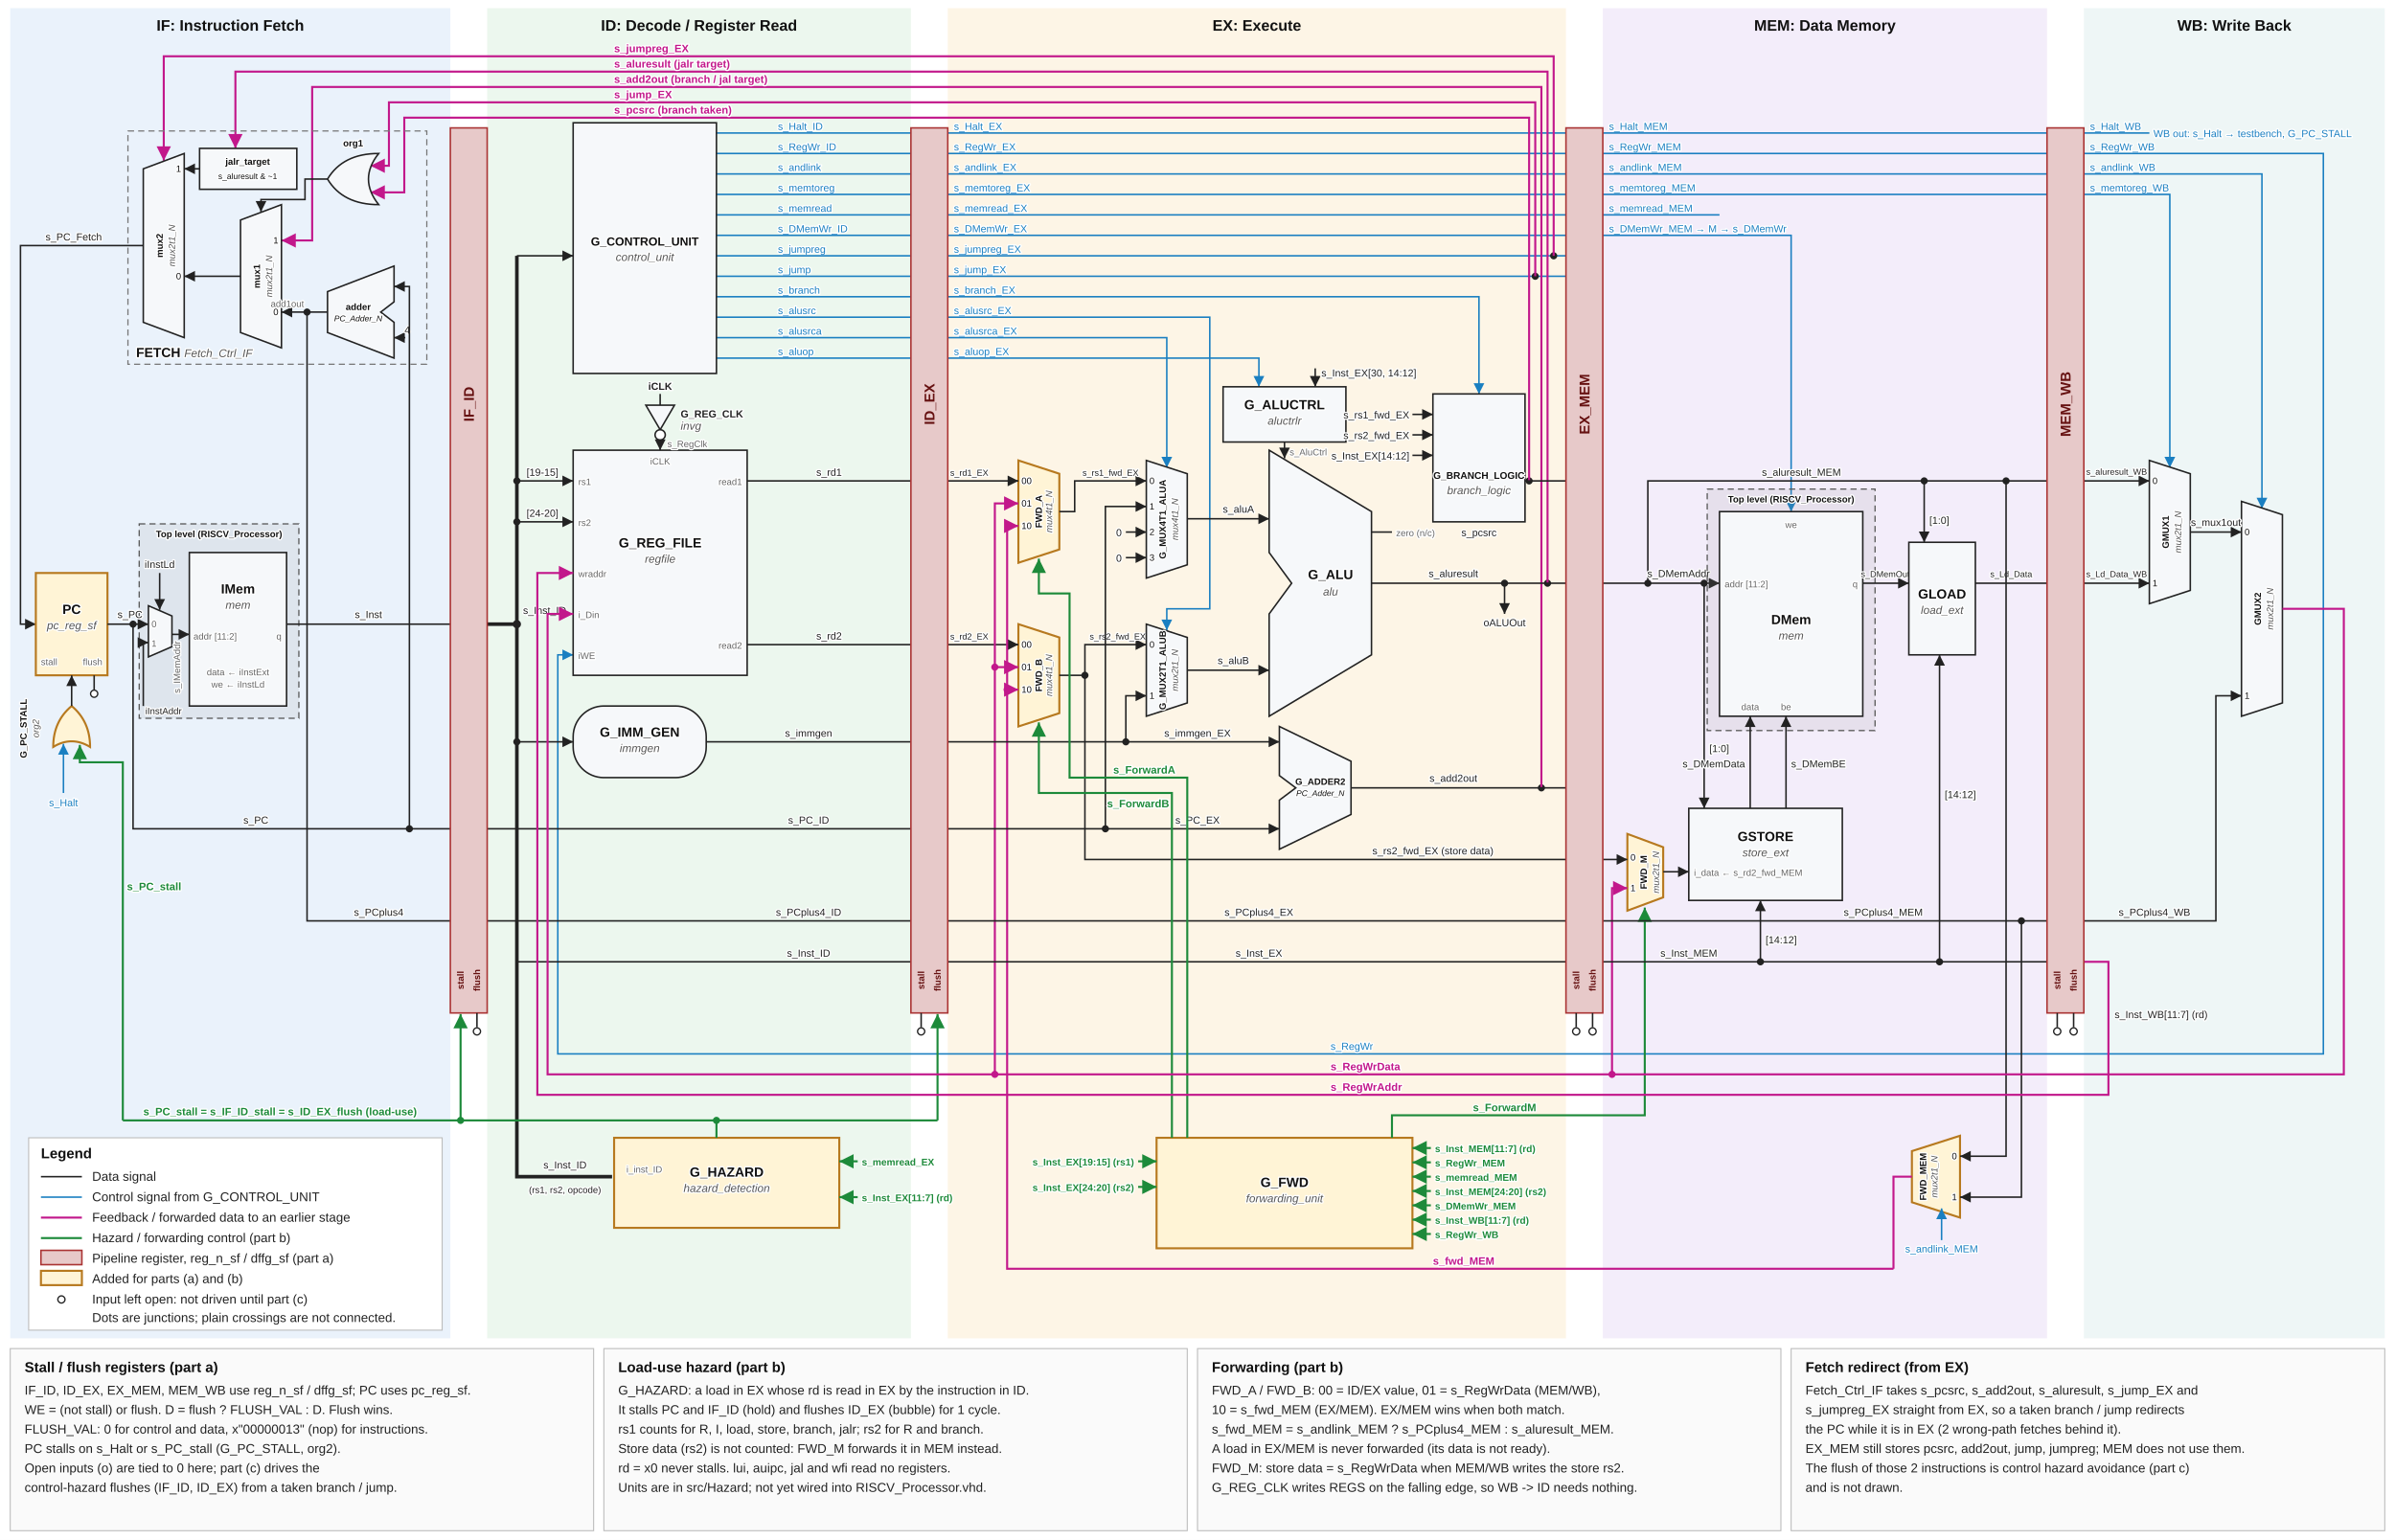
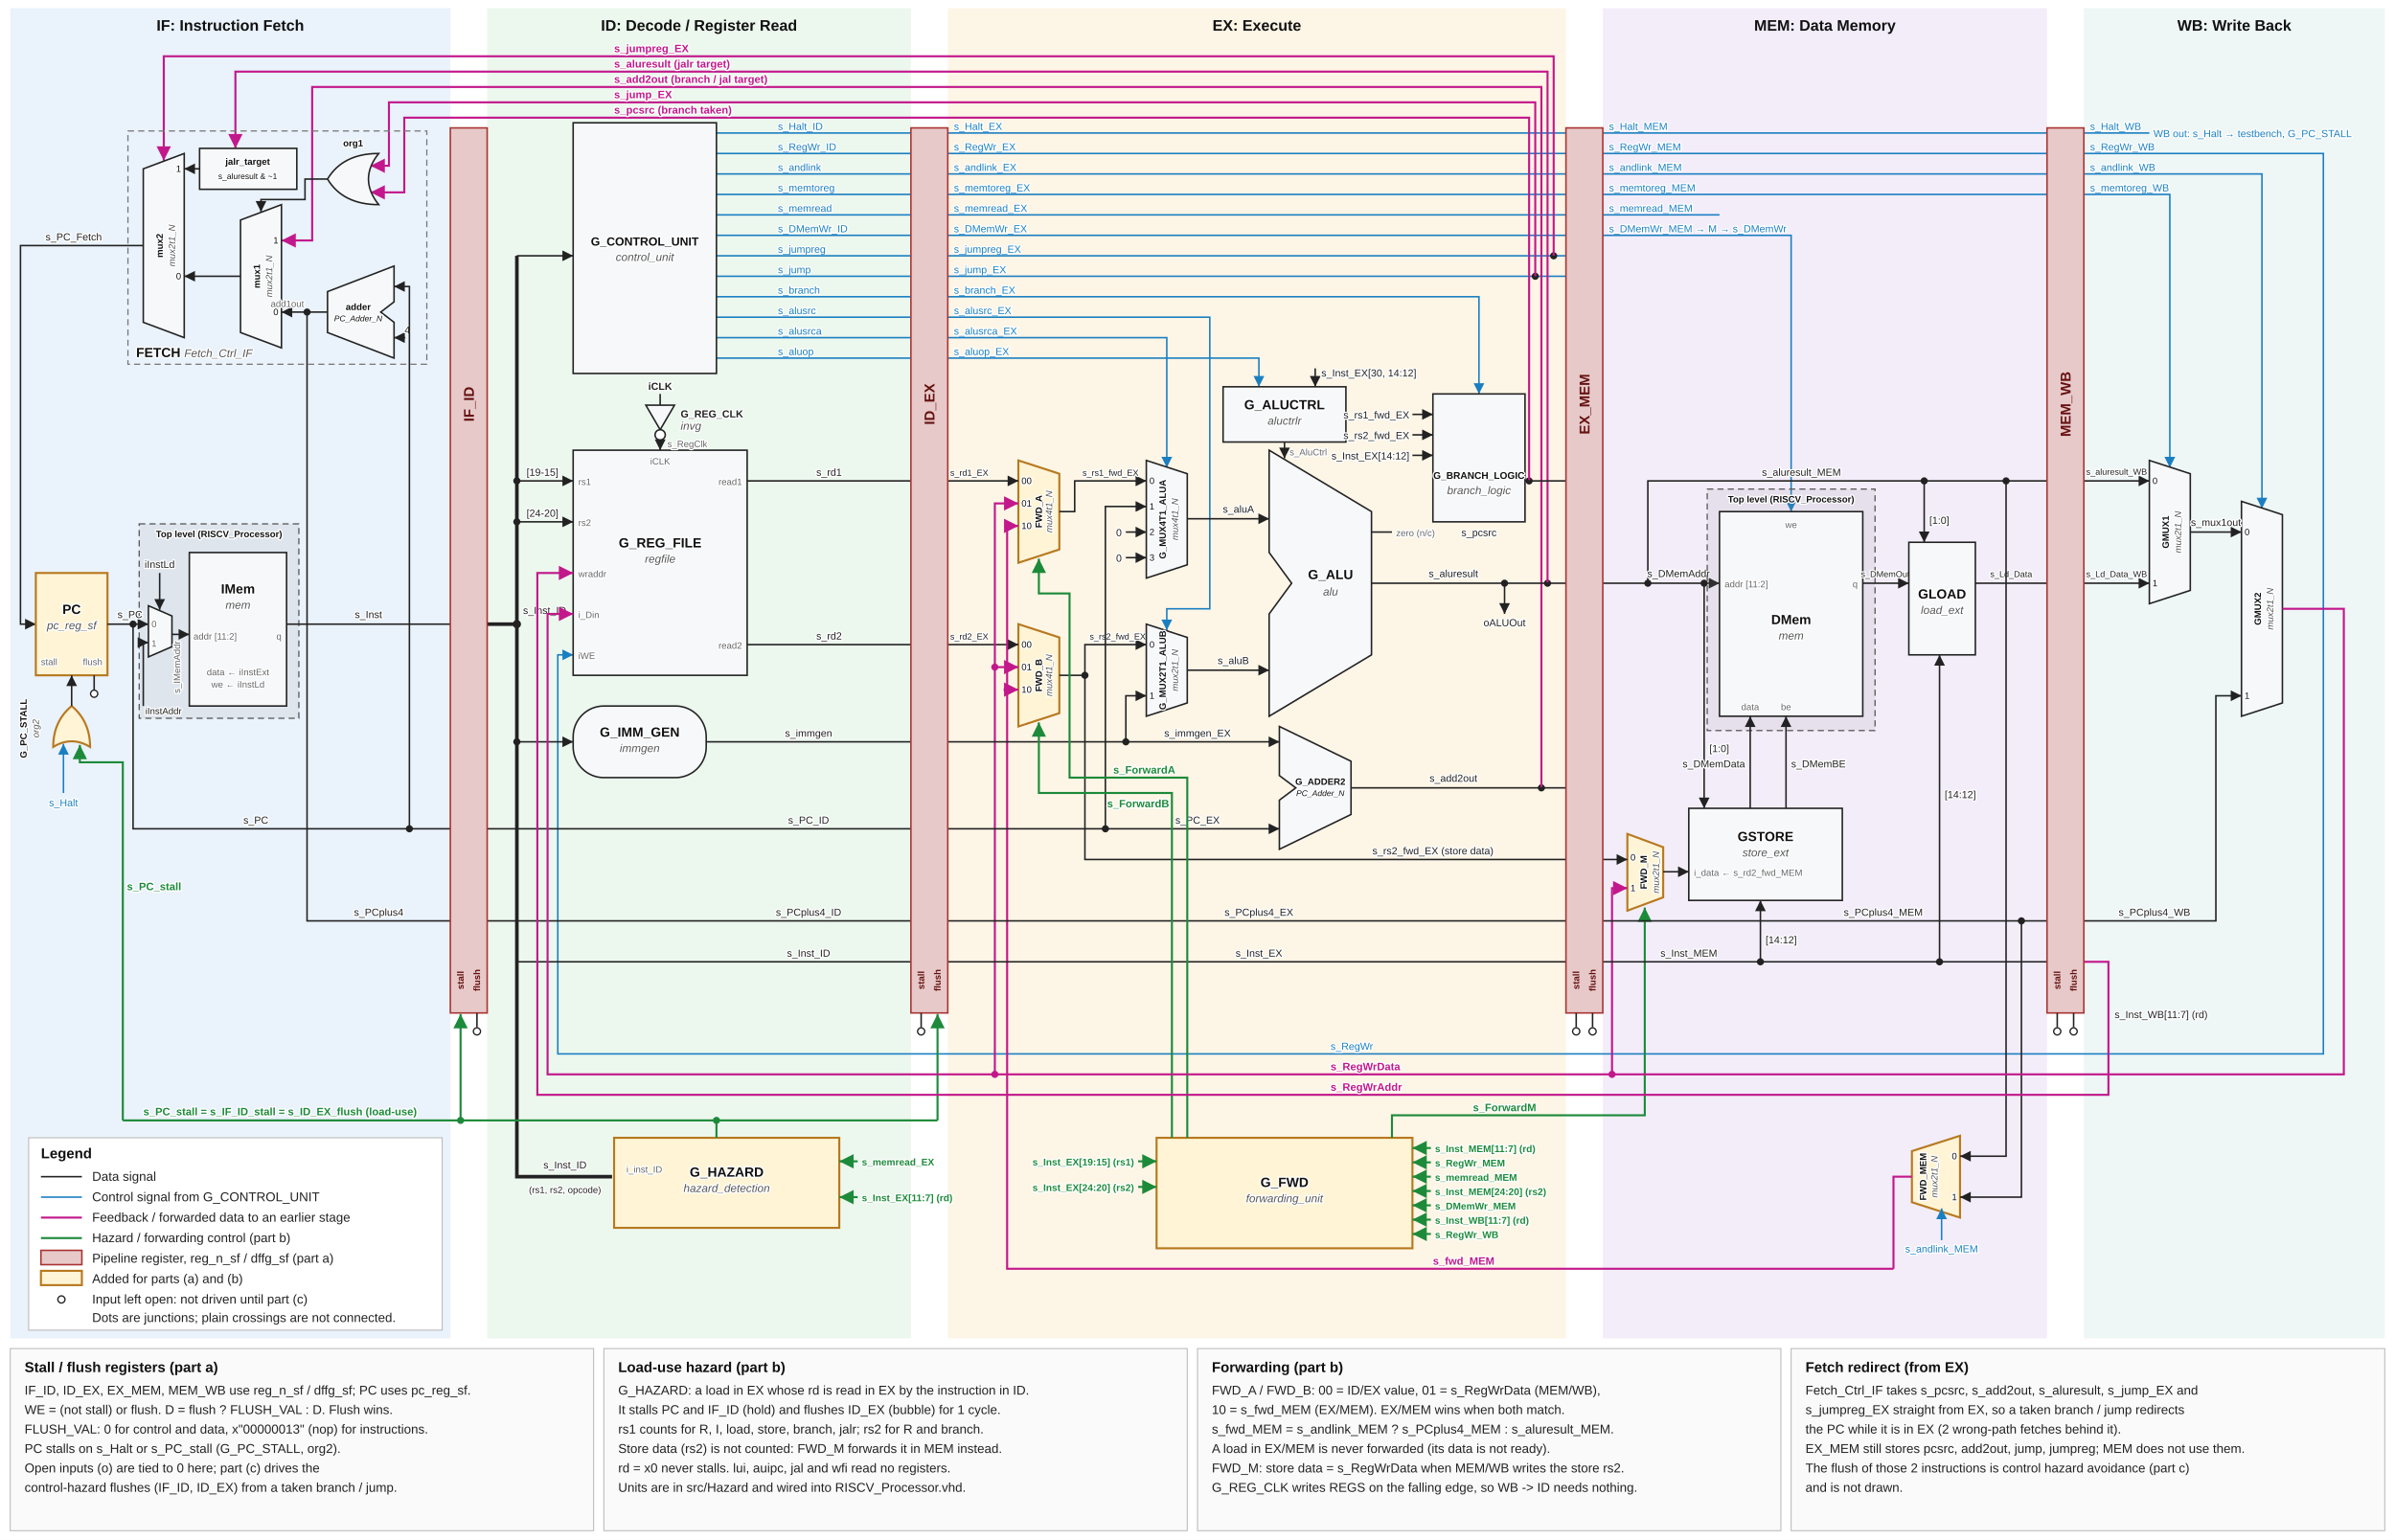
<svg xmlns="http://www.w3.org/2000/svg" viewBox="0 0 2340 1505" width="2340" height="1505" font-family="Segoe UI, Arial, sans-serif">
  <defs>
    <marker id="a" viewBox="0 0 10 10" refX="10" refY="5" markerWidth="7" markerHeight="7" orient="auto">
      <path d="M0,0 L10,5 L0,10 z" fill="#222" />
    </marker>
    <marker id="ac" viewBox="0 0 10 10" refX="10" refY="5" markerWidth="7" markerHeight="7" orient="auto">
      <path d="M0,0 L10,5 L0,10 z" fill="#1a7fc1" />
    </marker>
    <marker id="af" viewBox="0 0 10 10" refX="10" refY="5" markerWidth="7" markerHeight="7" orient="auto">
      <path d="M0,0 L10,5 L0,10 z" fill="#c2188b" />
    </marker>
    <marker id="ag" viewBox="0 0 10 10" refX="10" refY="5" markerWidth="7" markerHeight="7" orient="auto">
      <path d="M0,0 L10,5 L0,10 z" fill="#1d8a3a" />
    </marker>
    <style>
.b{fill:#f6f8fa;stroke:#222;stroke-width:1.5}
.new{fill:#fff4d6;stroke:#b7791f;stroke-width:2}
.w{fill:none;stroke:#222;stroke-width:1.5}
.c{fill:none;stroke:#1a7fc1;stroke-width:1.5}
.f{fill:none;stroke:#c2188b;stroke-width:2}
.g{fill:none;stroke:#1d8a3a;stroke-width:2}
.bus{fill:none;stroke:#222;stroke-width:3.5}
.grp{fill:none;stroke:#777;stroke-width:1.2;stroke-dasharray:6 4}
.reg{fill:#e7c9c9;stroke:#a33;stroke-width:1.5}
text{paint-order:stroke;stroke:#fff;stroke-width:2.5px;stroke-linejoin:round}
.t{font-size:10px;fill:#222}
.tc{font-size:10px;fill:#1a7fc1}
.tf{font-size:10.5px;fill:#c2188b;font-weight:600}
.tg{font-size:10.5px;fill:#1d8a3a;font-weight:600}
.n{font-size:13px;font-weight:700;fill:#111}
.e{font-size:11px;font-style:italic;fill:#555}
.p{font-size:9px;fill:#666}
.m{font-size:9px;fill:#111}
.mb{font-size:9px;font-weight:700;fill:#111}
.mi{font-size:9px;font-style:italic;fill:#555}
.h{font-size:15px;font-weight:700;fill:#111;stroke:none}
.rn{font-size:14px;font-weight:700;fill:#611;stroke:none}
.rp{font-size:9px;font-weight:700;fill:#611;stroke:none}
.nt{font-size:12.5px;fill:#222;stroke:none}
.nh{font-size:14px;font-weight:700;fill:#111;stroke:none}
</style>
  </defs>
  <rect width="2340" height="1505" fill="#fff" />
  <rect x="10" y="8" width="430" height="1300" fill="#eaf2fb" />
  <text class="h" x="225.0" y="30" text-anchor="middle">IF: Instruction Fetch</text>
  <rect x="476" y="8" width="414" height="1300" fill="#ecf7ee" />
  <text class="h" x="683.0" y="30" text-anchor="middle">ID: Decode / Register Read</text>
  <rect x="926" y="8" width="604" height="1300" fill="#fdf5e6" />
  <text class="h" x="1228.0" y="30" text-anchor="middle">EX: Execute</text>
  <rect x="1566" y="8" width="434" height="1300" fill="#f3edfa" />
  <text class="h" x="1783.0" y="30" text-anchor="middle">MEM: Data Memory</text>
  <rect x="2036" y="8" width="294" height="1300" fill="#eef6f6" />
  <text class="h" x="2183.0" y="30" text-anchor="middle">WB: Write Back</text>
  <text class="tc" x="760" y="127" text-anchor="start">s_Halt_ID</text>
  <text class="tc" x="932" y="127" text-anchor="start">s_Halt_EX</text>
  <text class="tc" x="1572" y="127" text-anchor="start">s_Halt_MEM</text>
  <text class="tc" x="2042" y="127" text-anchor="start">s_Halt_WB</text>
  <path class="c" d="M700,130 L890,130" />
  <text class="tc" x="760" y="147" text-anchor="start">s_RegWr_ID</text>
  <text class="tc" x="932" y="147" text-anchor="start">s_RegWr_EX</text>
  <text class="tc" x="1572" y="147" text-anchor="start">s_RegWr_MEM</text>
  <text class="tc" x="2042" y="147" text-anchor="start">s_RegWr_WB</text>
  <path class="c" d="M700,150 L890,150" />
  <text class="tc" x="760" y="167" text-anchor="start">s_andlink</text>
  <text class="tc" x="932" y="167" text-anchor="start">s_andlink_EX</text>
  <text class="tc" x="1572" y="167" text-anchor="start">s_andlink_MEM</text>
  <text class="tc" x="2042" y="167" text-anchor="start">s_andlink_WB</text>
  <path class="c" d="M700,170 L890,170" />
  <text class="tc" x="760" y="187" text-anchor="start">s_memtoreg</text>
  <text class="tc" x="932" y="187" text-anchor="start">s_memtoreg_EX</text>
  <text class="tc" x="1572" y="187" text-anchor="start">s_memtoreg_MEM</text>
  <text class="tc" x="2042" y="187" text-anchor="start">s_memtoreg_WB</text>
  <path class="c" d="M700,190 L890,190" />
  <text class="tc" x="760" y="207" text-anchor="start">s_memread</text>
  <text class="tc" x="932" y="207" text-anchor="start">s_memread_EX</text>
  <text class="tc" x="1572" y="207" text-anchor="start">s_memread_MEM</text>
  <path class="c" d="M700,210 L890,210" />
  <text class="tc" x="760" y="227" text-anchor="start">s_DMemWr_ID</text>
  <text class="tc" x="932" y="227" text-anchor="start">s_DMemWr_EX</text>
  <text class="tc" x="1572" y="227" text-anchor="start">s_DMemWr_MEM → M → s_DMemWr</text>
  <path class="c" d="M700,230 L890,230" />
  <text class="tc" x="760" y="247" text-anchor="start">s_jumpreg</text>
  <text class="tc" x="932" y="247" text-anchor="start">s_jumpreg_EX</text>
  <path class="c" d="M700,250 L890,250" />
  <text class="tc" x="760" y="267" text-anchor="start">s_jump</text>
  <text class="tc" x="932" y="267" text-anchor="start">s_jump_EX</text>
  <path class="c" d="M700,270 L890,270" />
  <text class="tc" x="760" y="287" text-anchor="start">s_branch</text>
  <text class="tc" x="932" y="287" text-anchor="start">s_branch_EX</text>
  <path class="c" d="M700,290 L890,290" />
  <text class="tc" x="760" y="307" text-anchor="start">s_alusrc</text>
  <text class="tc" x="932" y="307" text-anchor="start">s_alusrc_EX</text>
  <path class="c" d="M700,310 L890,310" />
  <text class="tc" x="760" y="327" text-anchor="start">s_alusrca</text>
  <text class="tc" x="932" y="327" text-anchor="start">s_alusrca_EX</text>
  <path class="c" d="M700,330 L890,330" />
  <text class="tc" x="760" y="347" text-anchor="start">s_aluop</text>
  <text class="tc" x="932" y="347" text-anchor="start">s_aluop_EX</text>
  <path class="c" d="M700,350 L890,350" />
  <path class="c" d="M926,130 L2000,130" />
  <path class="c" d="M926,150 L2000,150" />
  <path class="c" d="M926,170 L2000,170" />
  <path class="c" d="M926,190 L2000,190" />
  <path class="c" d="M926,210 L1680,210" />
  <path class="c" d="M926,230 L1750,230 L1750,500" marker-end="url(#ac)" />
  <path class="c" d="M926,250 L1530,250" />
  <path class="c" d="M926,270 L1530,270" />
  <path class="c" d="M926,290 L1445,290 L1445,385" marker-end="url(#ac)" />
  <path class="c" d="M926,310 L1182,310 L1182,595 L1140,595 L1140,616" marker-end="url(#ac)" />
  <path class="c" d="M926,330 L1140,330 L1140,457" marker-end="url(#ac)" />
  <path class="c" d="M926,350 L1230,350 L1230,378" marker-end="url(#ac)" />
  <path class="c" d="M2036,130 L2100,130" />
  <text class="tc" x="2104" y="134" text-anchor="start">WB out: s_Halt → testbench, G_PC_STALL</text>
  <path class="c" d="M2036,150 L2270,150 L2270,1030 L545,1030 L545,640 L560,640" marker-end="url(#ac)" />
  <text class="tc" x="1300" y="1026" text-anchor="start">s_RegWr</text>
  <path class="c" d="M2036,170 L2210,170 L2210,497" marker-end="url(#ac)" />
  <path class="c" d="M2036,190 L2120,190 L2120,457" marker-end="url(#ac)" />
  <circle cx="1518" cy="250" r="3.5" fill="#222" />
  <path class="f" d="M1518,250 L1518,55 L160,55 L160,157" marker-end="url(#af)" />
  <circle cx="1512" cy="570" r="3.5" fill="#222" />
  <path class="f" d="M1512,570 L1512,70 L230,70 L230,145" marker-end="url(#af)" />
  <circle cx="1506" cy="770" r="3.5" fill="#222" />
  <path class="f" d="M1506,770 L1506,85 L305,85 L305,235 L275,235" marker-end="url(#af)" />
  <circle cx="1500" cy="270" r="3.5" fill="#222" />
  <path class="f" d="M1500,270 L1500,100 L380,100 L380,162 L362,162" marker-end="url(#af)" />
  <circle cx="1494" cy="470" r="3.5" fill="#222" />
  <path class="f" d="M1494,470 L1494,115 L395,115 L395,188 L362,188" marker-end="url(#af)" />
  <text class="tf" x="600" y="51" text-anchor="start">s_jumpreg_EX</text>
  <text class="tf" x="600" y="66" text-anchor="start">s_aluresult (jalr target)</text>
  <text class="tf" x="600" y="81" text-anchor="start">s_add2out (branch / jal target)</text>
  <text class="tf" x="600" y="96" text-anchor="start">s_jump_EX</text>
  <text class="tf" x="600" y="111" text-anchor="start">s_pcsrc (branch taken)</text>
  <rect class="grp" x="125" y="128" width="292" height="228" />
  <text class="n" x="133" y="349" text-anchor="start">FETCH</text>
  <text class="e" x="180" y="349" text-anchor="start">Fetch_Ctrl_IF</text>
  <polygon class="b" points="180,150 140,165 140,315 180,330" />
  <text class="mb" transform="translate(159,240.0) rotate(-90)" text-anchor="middle">mux2</text>
  <text class="mi" transform="translate(171,240.0) rotate(-90)" text-anchor="middle">mux2t1_N</text>
  <text class="m" x="177" y="168" text-anchor="end">1</text>
  <text class="m" x="177" y="273" text-anchor="end">0</text>
  <polygon class="b" points="275,200 235,215 235,325 275,340" />
  <text class="mb" transform="translate(254,270.0) rotate(-90)" text-anchor="middle">mux1</text>
  <text class="mi" transform="translate(266,270.0) rotate(-90)" text-anchor="middle">mux2t1_N</text>
  <text class="m" x="272" y="238" text-anchor="end">1</text>
  <text class="m" x="272" y="308" text-anchor="end">0</text>
  <rect class="b" x="195" y="145" width="95" height="40" />
  <text class="mb" x="242" y="161" text-anchor="middle">jalr_target</text>
  <text class="m" x="242" y="175" text-anchor="middle" style="font-size:8px">s_aluresult &amp; ~1</text>
  <path class="w" d="M195,165 L180,165" marker-end="url(#a)" />
  <path class="w" d="M235,270 L180,270" marker-end="url(#a)" />
  <path class="b" d="M370,150 Q350,175 370,200 Q335,200 320,175 Q335,150 370,150 Z" />
  <text class="mb" x="345" y="143" text-anchor="middle">org1</text>
  <path class="w" d="M320,175 L298,175 L298,195 L255,195 L255,207" marker-end="url(#a)" />
  <polygon class="b" points="385,260 320,285 320,325 385,350 385,315 372,305 385,295" />
  <text class="mb" x="350" y="303" text-anchor="middle">adder</text>
  <text class="m" x="350" y="314" text-anchor="middle" style="font-size:8px;font-style:italic">PC_Adder_N</text>
  <path class="w" d="M320,305 L275,305" marker-end="url(#a)" />
  <circle cx="300" cy="305" r="3.5" fill="#222" />
  <text class="p" x="297" y="300" text-anchor="end">add1out</text>
  <path class="w" d="M396,330 L385,330" marker-end="url(#a)" />
  <text class="t" x="398" y="326" text-anchor="middle">4</text>
  <path class="w" d="M140,240 L20,240 L20,610 L35,610" marker-end="url(#a)" />
  <text class="t" x="72" y="235" text-anchor="middle">s_PC_Fetch</text>
  <rect class="new" x="35" y="560" width="70" height="100" rx="0" />
  <text class="n" x="70.0" y="600" text-anchor="middle">PC</text>
  <text class="e" x="70.0" y="615" text-anchor="middle">pc_reg_sf</text>
  <text class="p" x="40" y="650" text-anchor="start">stall</text>
  <text class="p" x="100" y="650" text-anchor="end">flush</text>
  <path class="w" d="M92,660 L92,674" />
  <circle cx="92" cy="678" r="3.5" fill="#fff" stroke="#222" stroke-width="1.3" />
  <path class="new" d="M52,730 Q70,719 88,730 Q88,705 70,690 Q52,705 52,730 Z" />
  <path class="w" d="M70,690 L70,660" marker-end="url(#a)" />
  <text class="mb" transform="translate(26,712) rotate(-90)" text-anchor="middle">G_PC_STALL</text>
  <text class="mi" transform="translate(38,712) rotate(-90)" text-anchor="middle">org2</text>
  <path class="c" d="M62,775 L62,727" marker-end="url(#ac)" />
  <text class="tc" x="62" y="788" text-anchor="middle">s_Halt</text>
  <rect x="136" y="512" width="156" height="190" fill="#8a8a8a" fill-opacity="0.13" stroke="#555" stroke-width="1.2" stroke-dasharray="6 4" />
  <text class="mb" x="214" y="525" text-anchor="middle">Top level (RISCV_Processor)</text>
  <rect class="b" x="185" y="540" width="95" height="150" rx="0" />
  <text class="n" x="232.5" y="580" text-anchor="middle">IMem</text>
  <text class="e" x="232.5" y="595" text-anchor="middle">mem</text>
  <text class="p" x="189" y="625" text-anchor="start">addr [11:2]</text>
  <text class="p" x="232.5" y="660" text-anchor="middle">data ← iInstExt</text>
  <text class="p" x="232.5" y="672" text-anchor="middle">we ← iInstLd</text>
  <polygon class="b" points="145,592 168,602 168,632 145,642" />
  <text class="p" x="148" y="613" text-anchor="start">0</text>
  <text class="p" x="148" y="632" text-anchor="start">1</text>
  <path class="w" d="M168,620 L185,620" marker-end="url(#a)" />
  <path class="w" d="M156,560 L156,596" marker-end="url(#a)" />
  <text class="t" x="156" y="555" text-anchor="middle">iInstLd</text>
  <path class="w" d="M140,690 L140,628 L145,628" marker-end="url(#a)" />
  <text class="t" x="142" y="698" text-anchor="start" style="font-size:9px">iInstAddr</text>
  <text class="p" x="176" y="652" text-anchor="middle" transform="rotate(-90,176,652)">s_IMemAddr</text>
  <text class="p" x="275" y="625" text-anchor="end">q</text>
  <path class="w" d="M105,610 L145,610" marker-end="url(#a)" />
  <text class="t" x="127" y="604" text-anchor="middle">s_PC</text>
  <circle cx="130" cy="610" r="3.5" fill="#222" />
  <path class="w" d="M130,610 L130,810 L440,810" />
  <circle cx="400" cy="810" r="3.5" fill="#222" />
  <path class="w" d="M400,810 L400,280 L385,280" marker-end="url(#a)" />
  <text class="t" x="250" y="805" text-anchor="middle">s_PC</text>
  <path class="w" d="M300,305 L300,900 L440,900" />
  <text class="t" x="370" y="895" text-anchor="middle">s_PCplus4</text>
  <path class="w" d="M280,610 L440,610" />
  <text class="t" x="360" y="604" text-anchor="middle">s_Inst</text>
  <path class="bus" d="M476,610 H505" />
  <path class="bus" d="M505,250 V1150 H598" />
  <text class="t" x="511" y="600" text-anchor="start">s_Inst_ID</text>
  <circle cx="505" cy="610" r="4" fill="#222" />
  <path class="w" d="M505,250 L560,250" marker-end="url(#a)" />
  <rect class="b" x="560" y="120" width="140" height="245" rx="0" />
  <text class="n" x="630.0" y="240" text-anchor="middle" style="font-size:11.5px">G_CONTROL_UNIT</text>
  <text class="e" x="630.0" y="255" text-anchor="middle">control_unit</text>
  <circle cx="505" cy="470" r="3.5" fill="#222" />
  <circle cx="505" cy="510" r="3.5" fill="#222" />
  <circle cx="505" cy="725" r="3.5" fill="#222" />
  <path class="w" d="M505,470 L560,470" marker-end="url(#a)" />
  <text class="t" x="530" y="465" text-anchor="middle">[19-15]</text>
  <path class="w" d="M505,510 L560,510" marker-end="url(#a)" />
  <text class="t" x="530" y="505" text-anchor="middle">[24-20]</text>
  <rect class="b" x="560" y="440" width="170" height="220" rx="0" />
  <text class="n" x="645.0" y="535" text-anchor="middle">G_REG_FILE</text>
  <text class="e" x="645.0" y="550" text-anchor="middle">regfile</text>
  <text class="p" x="565" y="474" text-anchor="start">rs1</text>
  <text class="p" x="565" y="514" text-anchor="start">rs2</text>
  <text class="p" x="565" y="564" text-anchor="start">wraddr</text>
  <text class="p" x="565" y="604" text-anchor="start">i_Din</text>
  <text class="p" x="565" y="644" text-anchor="start">iWE</text>
  <text class="p" x="725" y="474" text-anchor="end">read1</text>
  <text class="p" x="725" y="634" text-anchor="end">read2</text>
  <path class="w" d="M730,470 L890,470" />
  <text class="t" x="810" y="465" text-anchor="middle">s_rd1</text>
  <path class="w" d="M730,630 L890,630" />
  <text class="t" x="810" y="625" text-anchor="middle">s_rd2</text>
  <path class="w" d="M505,725 L560,725" marker-end="url(#a)" />
  <rect class="b" x="560" y="690" width="130" height="70" rx="30" />
  <text class="n" x="625.0" y="720" text-anchor="middle">G_IMM_GEN</text>
  <text class="e" x="625.0" y="735" text-anchor="middle">immgen</text>
  <path class="w" d="M690,725 L890,725" />
  <text class="t" x="790" y="720" text-anchor="middle">s_immgen</text>
  <path class="w" d="M476,810 L890,810" />
  <text class="t" x="790" y="805" text-anchor="middle">s_PC_ID</text>
  <path class="w" d="M476,900 L890,900" />
  <text class="t" x="790" y="895" text-anchor="middle">s_PCplus4_ID</text>
  <path class="w" d="M505,940 L890,940" />
  <text class="t" x="790" y="935" text-anchor="middle">s_Inst_ID</text>
  <text class="t" x="645" y="381" text-anchor="middle" font-weight="700">iCLK</text>
  <path class="w" d="M645,385 L645,396" />
  <polygon class="b" points="631,396 659,396 645,420" />
  <circle cx="645" cy="425" r="5" fill="#fff" stroke="#222" stroke-width="1.5" />
  <path class="w" d="M645,430 L645,440" marker-end="url(#a)" />
  <text class="t" x="665" y="408" text-anchor="start" font-weight="700">G_REG_CLK</text>
  <text class="e" x="665" y="420" text-anchor="start">invg</text>
  <text class="p" x="652" y="437" text-anchor="start">s_RegClk</text>
  <text class="p" x="645" y="454" text-anchor="middle">iCLK</text>
  <rect class="new" x="600" y="1112" width="220" height="88" rx="0" />
  <text class="n" x="710.0" y="1150" text-anchor="middle">G_HAZARD</text>
  <text class="e" x="710.0" y="1165" text-anchor="middle">hazard_detection</text>
  <text class="p" x="612" y="1146" text-anchor="start">i_inst_ID</text>
  <text class="t" x="552" y="1142" text-anchor="middle">s_Inst_ID</text>
  <text class="t" x="552" y="1166" text-anchor="middle" style="font-size:9px">(rs1, rs2, opcode)</text>
  <path class="g" d="M838,1135 L820,1135" marker-end="url(#ag)" />
  <text class="tg" x="842" y="1139" text-anchor="start" style="font-size:9.5px">s_memread_EX</text>
  <path class="g" d="M838,1170 L820,1170" marker-end="url(#ag)" />
  <text class="tg" x="842" y="1174" text-anchor="start" style="font-size:9.5px">s_Inst_EX[11:7] (rd)</text>
  <path class="g" d="M700,1112 L700,1095" />
  <circle cx="700" cy="1095" r="3.5" fill="#1d8a3a" />
  <path class="g" d="M120,1095 L916,1095" />
  <text class="tg" x="140" y="1090" text-anchor="start">s_PC_stall = s_IF_ID_stall = s_ID_EX_flush (load-use)</text>
  <circle cx="450" cy="1095" r="3.5" fill="#1d8a3a" />
  <path class="g" d="M450,1095 L450,991" marker-end="url(#ag)" />
  <path class="g" d="M916,1095 L916,991" marker-end="url(#ag)" />
  <path class="g" d="M120,1095 L120,745 L78,745 L78,728" marker-end="url(#ag)" />
  <text class="tg" x="124" y="870" text-anchor="start">s_PC_stall</text>
  <polygon class="new" points="995,450 1035,463 1035,537 995,550" />
  <text class="mb" transform="translate(1018,500.0) rotate(-90)" text-anchor="middle">FWD_A</text>
  <text class="mi" transform="translate(1028,500.0) rotate(-90)" text-anchor="middle">mux4t1_N</text>
  <text class="m" x="998" y="473" text-anchor="start">00</text>
  <text class="m" x="998" y="495" text-anchor="start">01</text>
  <text class="m" x="998" y="517" text-anchor="start">10</text>
  <polygon class="new" points="995,610 1035,623 1035,697 995,710" />
  <text class="mb" transform="translate(1018,660.0) rotate(-90)" text-anchor="middle">FWD_B</text>
  <text class="mi" transform="translate(1028,660.0) rotate(-90)" text-anchor="middle">mux4t1_N</text>
  <text class="m" x="998" y="633" text-anchor="start">00</text>
  <text class="m" x="998" y="655" text-anchor="start">01</text>
  <text class="m" x="998" y="677" text-anchor="start">10</text>
  <path class="w" d="M926,470 L995,470" marker-end="url(#a)" />
  <text class="t" x="947" y="465" text-anchor="middle" style="font-size:8.5px">s_rd1_EX</text>
  <path class="w" d="M926,630 L995,630" marker-end="url(#a)" />
  <text class="t" x="947" y="625" text-anchor="middle" style="font-size:8.5px">s_rd2_EX</text>
  <circle cx="972" cy="1050" r="3.5" fill="#c2188b" />
  <path class="f" d="M972,1050 L972,492 L995,492" marker-end="url(#af)" />
  <circle cx="972" cy="652" r="3.5" fill="#c2188b" />
  <path class="f" d="M972,652 L995,652" marker-end="url(#af)" />
  <path class="f" d="M1850,1240 L984,1240 L984,514 L995,514" marker-end="url(#af)" />
  <circle cx="984" cy="674" r="3.5" fill="#c2188b" />
  <path class="f" d="M984,674 L995,674" marker-end="url(#af)" />
  <text class="tf" x="1400" y="1236" text-anchor="start">s_fwd_MEM</text>
  <path class="w" d="M1035,500 L1050,500 L1050,470 L1120,470" marker-end="url(#a)" />
  <text class="t" x="1085" y="465" text-anchor="middle" style="font-size:8.5px">s_rs1_fwd_EX</text>
  <circle cx="1060" cy="660" r="3.5" fill="#222" />
  <path class="w" d="M1035,660 L1060,660 L1060,630 L1120,630" marker-end="url(#a)" />
  <text class="t" x="1092" y="625" text-anchor="middle" style="font-size:8.5px">s_rs2_fwd_EX</text>
  <path class="w" d="M1060,660 L1060,840 L1530,840" />
  <text class="t" x="1400" y="835" text-anchor="middle">s_rs2_fwd_EX (store data)</text>
  <polygon class="b" points="1120,450 1160,463 1160,552 1120,565" />
  <text class="mb" transform="translate(1139,507.5) rotate(-90)" text-anchor="middle">G_MUX4T1_ALUA</text>
  <text class="mi" transform="translate(1151,507.5) rotate(-90)" text-anchor="middle">mux4t1_N</text>
  <text class="m" x="1123" y="473" text-anchor="start">0</text>
  <text class="m" x="1123" y="498" text-anchor="start">1</text>
  <text class="m" x="1123" y="523" text-anchor="start">2</text>
  <text class="m" x="1123" y="548" text-anchor="start">3</text>
  <polygon class="b" points="1120,610 1160,623 1160,687 1120,700" />
  <text class="mb" transform="translate(1139,655.0) rotate(-90)" text-anchor="middle">G_MUX2T1_ALUB</text>
  <text class="mi" transform="translate(1151,655.0) rotate(-90)" text-anchor="middle">mux2t1_N</text>
  <text class="m" x="1123" y="633" text-anchor="start">0</text>
  <text class="m" x="1123" y="683" text-anchor="start">1</text>
  <path class="w" d="M926,725 L1250,725" marker-end="url(#a)" />
  <text class="t" x="1170" y="720" text-anchor="middle">s_immgen_EX</text>
  <circle cx="1100" cy="725" r="3.5" fill="#222" />
  <path class="w" d="M1100,725 L1100,680 L1120,680" marker-end="url(#a)" />
  <path class="w" d="M926,810 L1250,810" marker-end="url(#a)" />
  <text class="t" x="1170" y="805" text-anchor="middle">s_PC_EX</text>
  <circle cx="1080" cy="810" r="3.5" fill="#222" />
  <path class="w" d="M1080,810 L1080,495 L1120,495" marker-end="url(#a)" />
  <path class="w" d="M1100,520 L1120,520" marker-end="url(#a)" />
  <text class="t" x="1096" y="524" text-anchor="end">0</text>
  <path class="w" d="M1100,545 L1120,545" marker-end="url(#a)" />
  <text class="t" x="1096" y="549" text-anchor="end">0</text>
  <path class="w" d="M926,900 L1530,900" />
  <text class="t" x="1230" y="895" text-anchor="middle">s_PCplus4_EX</text>
  <path class="w" d="M926,940 L1530,940" />
  <text class="t" x="1230" y="935" text-anchor="middle">s_Inst_EX</text>
  <path class="w" d="M1160,507 L1240,507" marker-end="url(#a)" />
  <text class="t" x="1210" y="501" text-anchor="middle">s_aluA</text>
  <path class="w" d="M1160,655 L1240,655" marker-end="url(#a)" />
  <text class="t" x="1205" y="649" text-anchor="middle">s_aluB</text>
  <polygon class="b" points="1240,440 1340,500 1340,640 1240,700 1240,600 1262,570 1240,540" />
  <text class="n" x="1300" y="566" text-anchor="middle">G_ALU</text>
  <text class="e" x="1300" y="582" text-anchor="middle">alu</text>
  <path class="w" d="M1340,520 L1360,520" />
  <text class="p" x="1364" y="524" text-anchor="start">zero (n/c)</text>
  <path class="w" d="M1340,570 L1530,570" />
  <text class="t" x="1420" y="564" text-anchor="middle">s_aluresult</text>
  <circle cx="1470" cy="570" r="3.5" fill="#222" />
  <path class="w" d="M1470,570 L1470,600" marker-end="url(#a)" />
  <text class="t" x="1470" y="612" text-anchor="middle">oALUOut</text>
  <rect class="b" x="1195" y="378" width="120" height="54" rx="0" />
  <text class="n" x="1255.0" y="400" text-anchor="middle">G_ALUCTRL</text>
  <text class="e" x="1255.0" y="415" text-anchor="middle">aluctrlr</text>
  <path class="w" d="M1255,432 L1255,448" marker-end="url(#a)" />
  <text class="p" x="1260" y="445" text-anchor="start">s_AluCtrl</text>
  <path class="w" d="M1285,360 L1285,378" marker-end="url(#a)" />
  <text class="t" x="1291" y="368" text-anchor="start">s_Inst_EX[30, 14:12]</text>
  <rect class="b" x="1400" y="385" width="90" height="125" rx="0" />
  <text class="n" x="1445.0" y="468" text-anchor="middle" style="font-size:9.5px">G_BRANCH_LOGIC</text>
  <text class="e" x="1445.0" y="483" text-anchor="middle">branch_logic</text>
  <path class="w" d="M1380,405 L1400,405" marker-end="url(#a)" />
  <text class="t" x="1377" y="409" text-anchor="end">s_rs1_fwd_EX</text>
  <path class="w" d="M1380,425 L1400,425" marker-end="url(#a)" />
  <text class="t" x="1377" y="429" text-anchor="end">s_rs2_fwd_EX</text>
  <path class="w" d="M1380,445 L1400,445" marker-end="url(#a)" />
  <text class="t" x="1377" y="449" text-anchor="end">s_Inst_EX[14:12]</text>
  <path class="w" d="M1490,470 L1530,470" />
  <text class="t" x="1445" y="524" text-anchor="middle">s_pcsrc</text>
  <polygon class="b" points="1250,710 1320,744 1320,796 1250,830 1250,782 1266,770 1250,758" />
  <text class="mb" x="1290" y="767" text-anchor="middle">G_ADDER2</text>
  <text class="m" x="1290" y="778" text-anchor="middle" style="font-size:8px;font-style:italic">PC_Adder_N</text>
  <path class="w" d="M1320,770 L1530,770" />
  <text class="t" x="1420" y="764" text-anchor="middle">s_add2out</text>
  <rect class="new" x="1130" y="1112" width="250" height="108" rx="0" />
  <text class="n" x="1255.0" y="1160" text-anchor="middle">G_FWD</text>
  <text class="e" x="1255.0" y="1175" text-anchor="middle">forwarding_unit</text>
  <path class="g" d="M1112,1135 L1130,1135" marker-end="url(#ag)" />
  <text class="tg" x="1108" y="1139" text-anchor="end" style="font-size:9.5px">s_Inst_EX[19:15] (rs1)</text>
  <path class="g" d="M1112,1160 L1130,1160" marker-end="url(#ag)" />
  <text class="tg" x="1108" y="1164" text-anchor="end" style="font-size:9.5px">s_Inst_EX[24:20] (rs2)</text>
  <path class="g" d="M1398,1122 L1380,1122" marker-end="url(#ag)" />
  <text class="tg" x="1402" y="1126" text-anchor="start" style="font-size:9.5px">s_Inst_MEM[11:7] (rd)</text>
  <path class="g" d="M1398,1136 L1380,1136" marker-end="url(#ag)" />
  <text class="tg" x="1402" y="1140" text-anchor="start" style="font-size:9.5px">s_RegWr_MEM</text>
  <path class="g" d="M1398,1150 L1380,1150" marker-end="url(#ag)" />
  <text class="tg" x="1402" y="1154" text-anchor="start" style="font-size:9.5px">s_memread_MEM</text>
  <path class="g" d="M1398,1164 L1380,1164" marker-end="url(#ag)" />
  <text class="tg" x="1402" y="1168" text-anchor="start" style="font-size:9.5px">s_Inst_MEM[24:20] (rs2)</text>
  <path class="g" d="M1398,1178 L1380,1178" marker-end="url(#ag)" />
  <text class="tg" x="1402" y="1182" text-anchor="start" style="font-size:9.5px">s_DMemWr_MEM</text>
  <path class="g" d="M1398,1192 L1380,1192" marker-end="url(#ag)" />
  <text class="tg" x="1402" y="1196" text-anchor="start" style="font-size:9.5px">s_Inst_WB[11:7] (rd)</text>
  <path class="g" d="M1398,1206 L1380,1206" marker-end="url(#ag)" />
  <text class="tg" x="1402" y="1210" text-anchor="start" style="font-size:9.5px">s_RegWr_WB</text>
  <path class="g" d="M1160,1112 L1160,760 L1045,760 L1045,580 L1015,580 L1015,546" marker-end="url(#ag)" />
  <text class="tg" x="1118" y="756" text-anchor="middle">s_ForwardA</text>
  <path class="g" d="M1145,1112 L1145,775 L1015,775 L1015,706" marker-end="url(#ag)" />
  <text class="tg" x="1112" y="789" text-anchor="middle">s_ForwardB</text>
  <path class="g" d="M1360,1112 L1360,1090 L1607,1090 L1607,887" marker-end="url(#ag)" />
  <text class="tg" x="1470" y="1086" text-anchor="middle">s_ForwardM</text>
  <circle cx="1610" cy="570" r="3.5" fill="#222" />
  <path class="w" d="M1610,570 L1610,470 L2000,470" />
  <text class="t" x="1760" y="465" text-anchor="middle">s_aluresult_MEM</text>
  <path class="w" d="M1566,570 L1680,570" marker-end="url(#a)" />
  <text class="t" x="1640" y="564" text-anchor="middle">s_DMemAddr</text>
  <circle cx="1665" cy="570" r="3.5" fill="#222" />
  <path class="w" d="M1665,570 L1665,790" marker-end="url(#a)" />
  <text class="t" x="1670" y="735" text-anchor="start">[1:0]</text>
  <rect x="1668" y="478" width="164" height="236" fill="#8a8a8a" fill-opacity="0.13" stroke="#555" stroke-width="1.2" stroke-dasharray="6 4" />
  <text class="mb" x="1750" y="491" text-anchor="middle">Top level (RISCV_Processor)</text>
  <rect class="b" x="1680" y="500" width="140" height="200" rx="0" />
  <text class="n" x="1750.0" y="610" text-anchor="middle">DMem</text>
  <text class="e" x="1750.0" y="625" text-anchor="middle">mem</text>
  <text class="p" x="1685" y="574" text-anchor="start">addr [11:2]</text>
  <text class="p" x="1815" y="574" text-anchor="end">q</text>
  <text class="p" x="1750" y="516" text-anchor="middle">we</text>
  <text class="p" x="1710" y="694" text-anchor="middle">data</text>
  <text class="p" x="1745" y="694" text-anchor="middle">be</text>
  <polygon class="new" points="1590,815 1625,828 1625,877 1590,890" />
  <text class="mb" transform="translate(1609,852.5) rotate(-90)" text-anchor="middle">FWD_M</text>
  <text class="mi" transform="translate(1621,852.5) rotate(-90)" text-anchor="middle">mux2t1_N</text>
  <text class="m" x="1593" y="841" text-anchor="start">0</text>
  <text class="m" x="1593" y="871" text-anchor="start">1</text>
  <path class="w" d="M1566,840 L1590,840" marker-end="url(#a)" />
  <circle cx="1575" cy="1050" r="3.5" fill="#c2188b" />
  <path class="f" d="M1575,1050 L1575,868 L1590,868" marker-end="url(#af)" />
  <path class="w" d="M1625,852 L1650,852" marker-end="url(#a)" />
  <rect class="b" x="1650" y="790" width="150" height="90" rx="0" />
  <text class="n" x="1725.0" y="822" text-anchor="middle">GSTORE</text>
  <text class="e" x="1725.0" y="837" text-anchor="middle">store_ext</text>
  <text class="p" x="1655" y="856" text-anchor="start">i_data ← s_rd2_fwd_MEM</text>
  <path class="w" d="M1710,790 L1710,700" marker-end="url(#a)" />
  <text class="t" x="1705" y="750" text-anchor="end">s_DMemData</text>
  <path class="w" d="M1745,790 L1745,700" marker-end="url(#a)" />
  <text class="t" x="1750" y="750" text-anchor="start">s_DMemBE</text>
  <path class="w" d="M1566,900 L2000,900" />
  <text class="t" x="1840" y="895" text-anchor="middle">s_PCplus4_MEM</text>
  <path class="w" d="M1566,940 L2000,940" />
  <text class="t" x="1650" y="935" text-anchor="middle">s_Inst_MEM</text>
  <circle cx="1720" cy="940" r="3.5" fill="#222" />
  <path class="w" d="M1720,940 L1720,880" marker-end="url(#a)" />
  <text class="t" x="1725" y="922" text-anchor="start">[14:12]</text>
  <circle cx="1895" cy="940" r="3.5" fill="#222" />
  <path class="w" d="M1895,940 L1895,640" marker-end="url(#a)" />
  <text class="t" x="1900" y="780" text-anchor="start">[14:12]</text>
  <path class="w" d="M1820,570 L1865,570" marker-end="url(#a)" />
  <text class="t" x="1842" y="564" text-anchor="middle" style="font-size:8.5px">s_DMemOut</text>
  <rect class="b" x="1865" y="530" width="65" height="110" rx="0" />
  <text class="n" x="1897.5" y="585" text-anchor="middle">GLOAD</text>
  <text class="e" x="1897.5" y="600" text-anchor="middle">load_ext</text>
  <circle cx="1880" cy="470" r="3.5" fill="#222" />
  <path class="w" d="M1880,470 L1880,530" marker-end="url(#a)" />
  <text class="t" x="1885" y="512" text-anchor="start">[1:0]</text>
  <path class="w" d="M1930,570 L2000,570" />
  <text class="t" x="1965" y="564" text-anchor="middle" style="font-size:8.5px">s_Ld_Data</text>
  <polygon class="new" points="1915,1110 1868,1125 1868,1175 1915,1190" />
  <text class="mb" transform="translate(1882,1150.0) rotate(-90)" text-anchor="middle">FWD_MEM</text>
  <text class="mi" transform="translate(1893,1150.0) rotate(-90)" text-anchor="middle">mux2t1_N</text>
  <text class="m" x="1912" y="1133" text-anchor="end">0</text>
  <text class="m" x="1912" y="1173" text-anchor="end">1</text>
  <circle cx="1960" cy="470" r="3.5" fill="#222" />
  <path class="w" d="M1960,470 L1960,1130 L1915,1130" marker-end="url(#a)" />
  <circle cx="1975" cy="900" r="3.5" fill="#222" />
  <path class="w" d="M1975,900 L1975,1170 L1915,1170" marker-end="url(#a)" />
  <path class="c" d="M1897,1212 L1897,1181" marker-end="url(#ac)" />
  <text class="tc" x="1897" y="1224" text-anchor="middle">s_andlink_MEM</text>
  <path class="f" d="M1868,1150 L1850,1150 L1850,1240" />
  <polygon class="b" points="2100,450 2140,463 2140,577 2100,590" />
  <text class="mb" transform="translate(2119,520.0) rotate(-90)" text-anchor="middle">GMUX1</text>
  <text class="mi" transform="translate(2131,520.0) rotate(-90)" text-anchor="middle">mux2t1_N</text>
  <text class="m" x="2103" y="473" text-anchor="start">0</text>
  <text class="m" x="2103" y="573" text-anchor="start">1</text>
  <polygon class="b" points="2190,490 2230,503 2230,687 2190,700" />
  <text class="mb" transform="translate(2209,595.0) rotate(-90)" text-anchor="middle">GMUX2</text>
  <text class="mi" transform="translate(2221,595.0) rotate(-90)" text-anchor="middle">mux2t1_N</text>
  <text class="m" x="2193" y="523" text-anchor="start">0</text>
  <text class="m" x="2193" y="683" text-anchor="start">1</text>
  <path class="w" d="M2036,470 L2100,470" marker-end="url(#a)" />
  <text class="t" x="2068" y="464" text-anchor="middle" style="font-size:8.5px">s_aluresult_WB</text>
  <path class="w" d="M2036,570 L2100,570" marker-end="url(#a)" />
  <text class="t" x="2068" y="564" text-anchor="middle" style="font-size:8.5px">s_Ld_Data_WB</text>
  <path class="w" d="M2140,520 L2190,520" marker-end="url(#a)" />
  <text class="t" x="2165" y="514" text-anchor="middle">s_mux1out</text>
  <path class="w" d="M2036,900 L2165,900 L2165,680 L2190,680" marker-end="url(#a)" />
  <text class="t" x="2105" y="895" text-anchor="middle">s_PCplus4_WB</text>
  <path class="f" d="M2230,595 L2290,595 L2290,1050 L535,1050 L535,600 L560,600" marker-end="url(#af)" />
  <text class="tf" x="1300" y="1046" text-anchor="start">s_RegWrData</text>
  <path class="f" d="M2036,940 L2060,940 L2060,1070 L525,1070 L525,560 L560,560" marker-end="url(#af)" />
  <text class="tf" x="1300" y="1066" text-anchor="start">s_RegWrAddr</text>
  <text class="t" x="2066" y="995" text-anchor="start">s_Inst_WB[11:7] (rd)</text>
  <rect class="reg" x="440" y="125" width="36" height="865" />
  <text class="rn" transform="translate(463,395) rotate(-90)" text-anchor="middle">IF_ID</text>
  <text class="rp" transform="translate(453,958) rotate(-90)" text-anchor="middle">stall</text>
  <text class="rp" transform="translate(469,958) rotate(-90)" text-anchor="middle">flush</text>
  <path class="w" d="M466,990 L466,1004" />
  <circle cx="466" cy="1008" r="3.5" fill="#fff" stroke="#222" stroke-width="1.3" />
  <rect class="reg" x="890" y="125" width="36" height="865" />
  <text class="rn" transform="translate(913,395) rotate(-90)" text-anchor="middle">ID_EX</text>
  <text class="rp" transform="translate(903,958) rotate(-90)" text-anchor="middle">stall</text>
  <text class="rp" transform="translate(919,958) rotate(-90)" text-anchor="middle">flush</text>
  <path class="w" d="M900,990 L900,1004" />
  <circle cx="900" cy="1008" r="3.5" fill="#fff" stroke="#222" stroke-width="1.3" />
  <rect class="reg" x="1530" y="125" width="36" height="865" />
  <text class="rn" transform="translate(1553,395) rotate(-90)" text-anchor="middle">EX_MEM</text>
  <text class="rp" transform="translate(1543,958) rotate(-90)" text-anchor="middle">stall</text>
  <text class="rp" transform="translate(1559,958) rotate(-90)" text-anchor="middle">flush</text>
  <path class="w" d="M1540,990 L1540,1004" />
  <circle cx="1540" cy="1008" r="3.5" fill="#fff" stroke="#222" stroke-width="1.3" />
  <path class="w" d="M1556,990 L1556,1004" />
  <circle cx="1556" cy="1008" r="3.5" fill="#fff" stroke="#222" stroke-width="1.3" />
  <rect class="reg" x="2000" y="125" width="36" height="865" />
  <text class="rn" transform="translate(2023,395) rotate(-90)" text-anchor="middle">MEM_WB</text>
  <text class="rp" transform="translate(2013,958) rotate(-90)" text-anchor="middle">stall</text>
  <text class="rp" transform="translate(2029,958) rotate(-90)" text-anchor="middle">flush</text>
  <path class="w" d="M2010,990 L2010,1004" />
  <circle cx="2010" cy="1008" r="3.5" fill="#fff" stroke="#222" stroke-width="1.3" />
  <path class="w" d="M2026,990 L2026,1004" />
  <circle cx="2026" cy="1008" r="3.5" fill="#fff" stroke="#222" stroke-width="1.3" />
  <rect x="28" y="1112" width="404" height="188" fill="#fff" stroke="#bbb" />
  <text class="nh" x="40" y="1132" text-anchor="start">Legend</text>
  <path class="w" d="M40,1150 L80,1150" />
  <text class="nt" x="90" y="1154" text-anchor="start">Data signal</text>
  <path class="c" d="M40,1170 L80,1170" />
  <text class="nt" x="90" y="1174" text-anchor="start">Control signal from G_CONTROL_UNIT</text>
  <path class="f" d="M40,1190 L80,1190" />
  <text class="nt" x="90" y="1194" text-anchor="start">Feedback / forwarded data to an earlier stage</text>
  <path class="g" d="M40,1210 L80,1210" />
  <text class="nt" x="90" y="1214" text-anchor="start">Hazard / forwarding control (part b)</text>
  <rect class="reg" x="40" y="1222" width="40" height="14" />
  <text class="nt" x="90" y="1234" text-anchor="start">Pipeline register, reg_n_sf / dffg_sf (part a)</text>
  <rect class="new" x="40" y="1242" width="40" height="14" />
  <text class="nt" x="90" y="1254" text-anchor="start">Added for parts (a) and (b)</text>
  <circle cx="60" cy="1270" r="3.5" fill="#fff" stroke="#222" stroke-width="1.3" />
  <text class="nt" x="90" y="1274" text-anchor="start">Input left open: not driven until part (c)</text>
  <text class="nt" x="90" y="1292" text-anchor="start">Dots are junctions; plain crossings are not connected.</text>
  <rect x="10" y="1318" width="570" height="178" fill="#fafafa" stroke="#bbb" />
  <text class="nh" x="24" y="1341" text-anchor="start">Stall / flush registers (part a)</text>
  <text class="nt" x="24" y="1363" text-anchor="start">IF_ID, ID_EX, EX_MEM, MEM_WB use reg_n_sf / dffg_sf; PC uses pc_reg_sf.</text>
  <text class="nt" x="24" y="1382" text-anchor="start">WE = (not stall) or flush.  D = flush ? FLUSH_VAL : D.  Flush wins.</text>
  <text class="nt" x="24" y="1401" text-anchor="start">FLUSH_VAL: 0 for control and data, x"00000013" (nop) for instructions.</text>
  <text class="nt" x="24" y="1420" text-anchor="start">PC stalls on s_Halt or s_PC_stall (G_PC_STALL, org2).</text>
  <text class="nt" x="24" y="1439" text-anchor="start">Open inputs (o) are tied to 0 here; part (c) drives the</text>
  <text class="nt" x="24" y="1458" text-anchor="start">control-hazard flushes (IF_ID, ID_EX) from a taken branch / jump.</text>
  <rect x="590" y="1318" width="570" height="178" fill="#fafafa" stroke="#bbb" />
  <text class="nh" x="604" y="1341" text-anchor="start">Load-use hazard (part b)</text>
  <text class="nt" x="604" y="1363" text-anchor="start">G_HAZARD: a load in EX whose rd is read in EX by the instruction in ID.</text>
  <text class="nt" x="604" y="1382" text-anchor="start">It stalls PC and IF_ID (hold) and flushes ID_EX (bubble) for 1 cycle.</text>
  <text class="nt" x="604" y="1401" text-anchor="start">rs1 counts for R, I, load, store, branch, jalr; rs2 for R and branch.</text>
  <text class="nt" x="604" y="1420" text-anchor="start">Store data (rs2) is not counted: FWD_M forwards it in MEM instead.</text>
  <text class="nt" x="604" y="1439" text-anchor="start">rd = x0 never stalls. lui, auipc, jal and wfi read no registers.</text>
-   <text class="nt" x="604" y="1458" text-anchor="start">Units are in src/Hazard; not yet wired into RISCV_Processor.vhd.</text>
+   <text class="nt" x="604" y="1458" text-anchor="start">Units are in src/Hazard and wired into RISCV_Processor.vhd.</text>
  <rect x="1170" y="1318" width="570" height="178" fill="#fafafa" stroke="#bbb" />
  <text class="nh" x="1184" y="1341" text-anchor="start">Forwarding (part b)</text>
  <text class="nt" x="1184" y="1363" text-anchor="start">FWD_A / FWD_B: 00 = ID/EX value, 01 = s_RegWrData (MEM/WB),</text>
  <text class="nt" x="1184" y="1382" text-anchor="start">10 = s_fwd_MEM (EX/MEM). EX/MEM wins when both match.</text>
  <text class="nt" x="1184" y="1401" text-anchor="start">s_fwd_MEM = s_andlink_MEM ? s_PCplus4_MEM : s_aluresult_MEM.</text>
  <text class="nt" x="1184" y="1420" text-anchor="start">A load in EX/MEM is never forwarded (its data is not ready).</text>
  <text class="nt" x="1184" y="1439" text-anchor="start">FWD_M: store data = s_RegWrData when MEM/WB writes the store rs2.</text>
  <text class="nt" x="1184" y="1458" text-anchor="start">G_REG_CLK writes REGS on the falling edge, so WB -&gt; ID needs nothing.</text>
  <rect x="1750" y="1318" width="580" height="178" fill="#fafafa" stroke="#bbb" />
  <text class="nh" x="1764" y="1341" text-anchor="start">Fetch redirect (from EX)</text>
  <text class="nt" x="1764" y="1363" text-anchor="start">Fetch_Ctrl_IF takes s_pcsrc, s_add2out, s_aluresult, s_jump_EX and</text>
  <text class="nt" x="1764" y="1382" text-anchor="start">s_jumpreg_EX straight from EX, so a taken branch / jump redirects</text>
  <text class="nt" x="1764" y="1401" text-anchor="start">the PC while it is in EX (2 wrong-path fetches behind it).</text>
  <text class="nt" x="1764" y="1420" text-anchor="start">EX_MEM still stores pcsrc, add2out, jump, jumpreg; MEM does not use them.</text>
  <text class="nt" x="1764" y="1439" text-anchor="start">The flush of those 2 instructions is control hazard avoidance (part c)</text>
  <text class="nt" x="1764" y="1458" text-anchor="start">and is not drawn.</text>
</svg>
